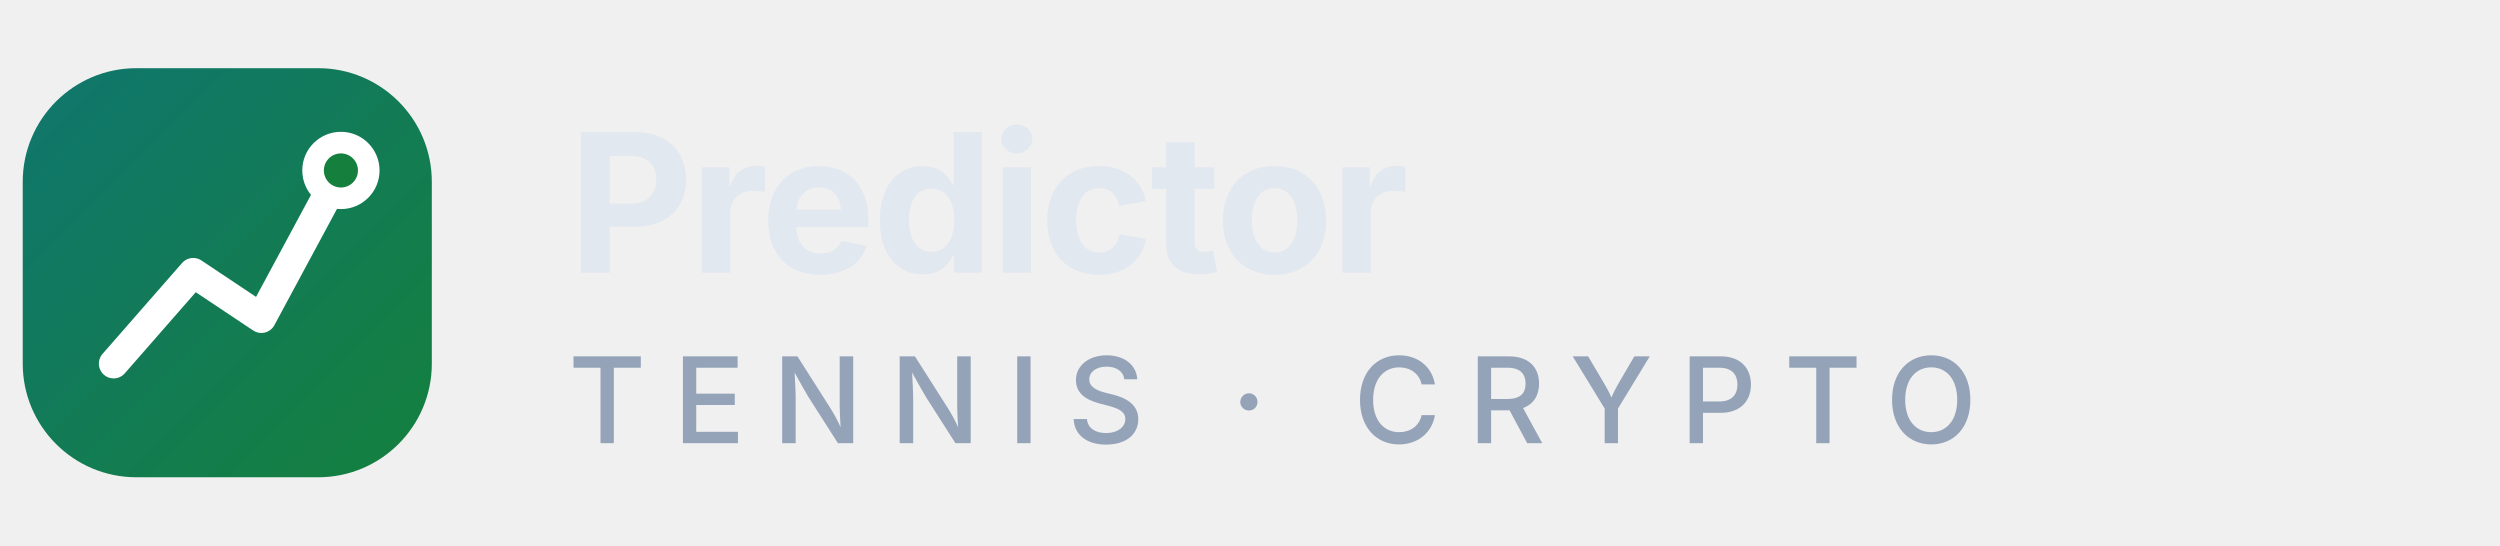
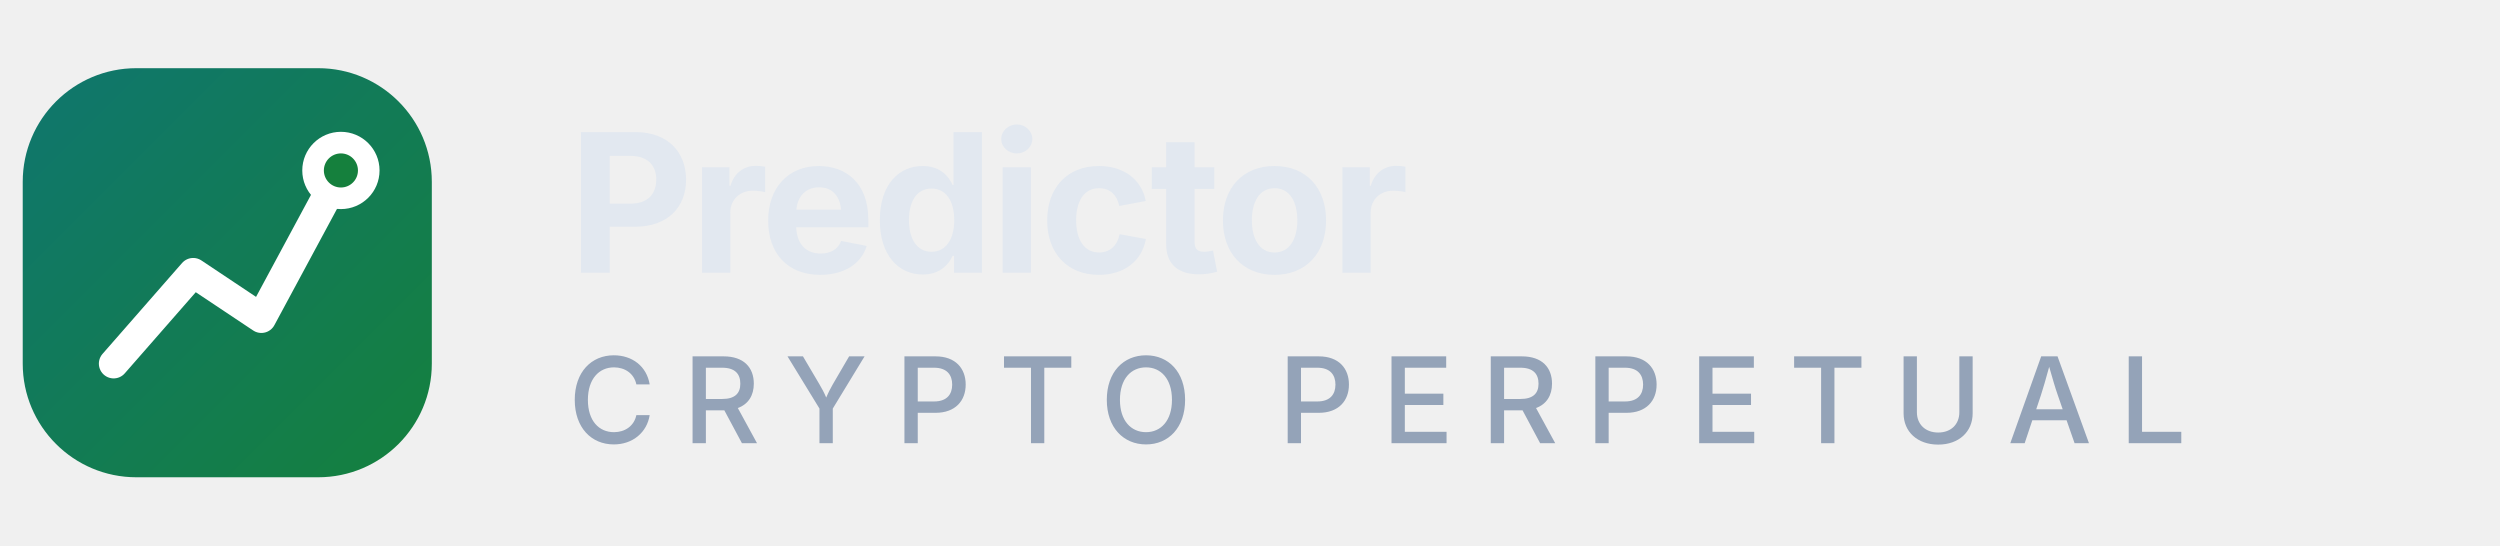
<svg xmlns="http://www.w3.org/2000/svg" viewBox="0 0 220 48" width="220" height="48" role="img" aria-label="Predictor Hub">
  <defs>
    <linearGradient id="mark" x1="0" y1="0" x2="1" y2="1">
      <stop offset="0%" stop-color="#0f766e" />
      <stop offset="100%" stop-color="#15803d" />
    </linearGradient>
  </defs>
  <rect x="2" y="6" width="36" height="36" rx="10" fill="url(#mark)" />
  <polyline points="10,32 17,24 23,28 30,15" fill="none" stroke="#ffffff" stroke-width="2.6" stroke-linecap="round" stroke-linejoin="round" />
  <circle cx="30" cy="15" r="3.4" fill="#ffffff" />
  <circle cx="30" cy="15" r="1.5" fill="#15803d" />
  <text x="50" y="24" font-family="Inter, Segoe UI, Helvetica, Arial, sans-serif" font-size="17" font-weight="700" fill="#e2e8f0" letter-spacing="-0.3">Predictor</text>
-   <text x="50" y="39" font-family="Inter, Segoe UI, Helvetica, Arial, sans-serif" font-size="10.5" font-weight="500" fill="#94a3b8" letter-spacing="2.4">TENNIS · CRYPTO</text>
+   <text x="50" y="39" font-family="Inter, Segoe UI, Helvetica, Arial, sans-serif" font-size="10.5" font-weight="500" fill="#94a3b8" letter-spacing="2.4">CRYPTO PERPETUAL</text>
</svg>
